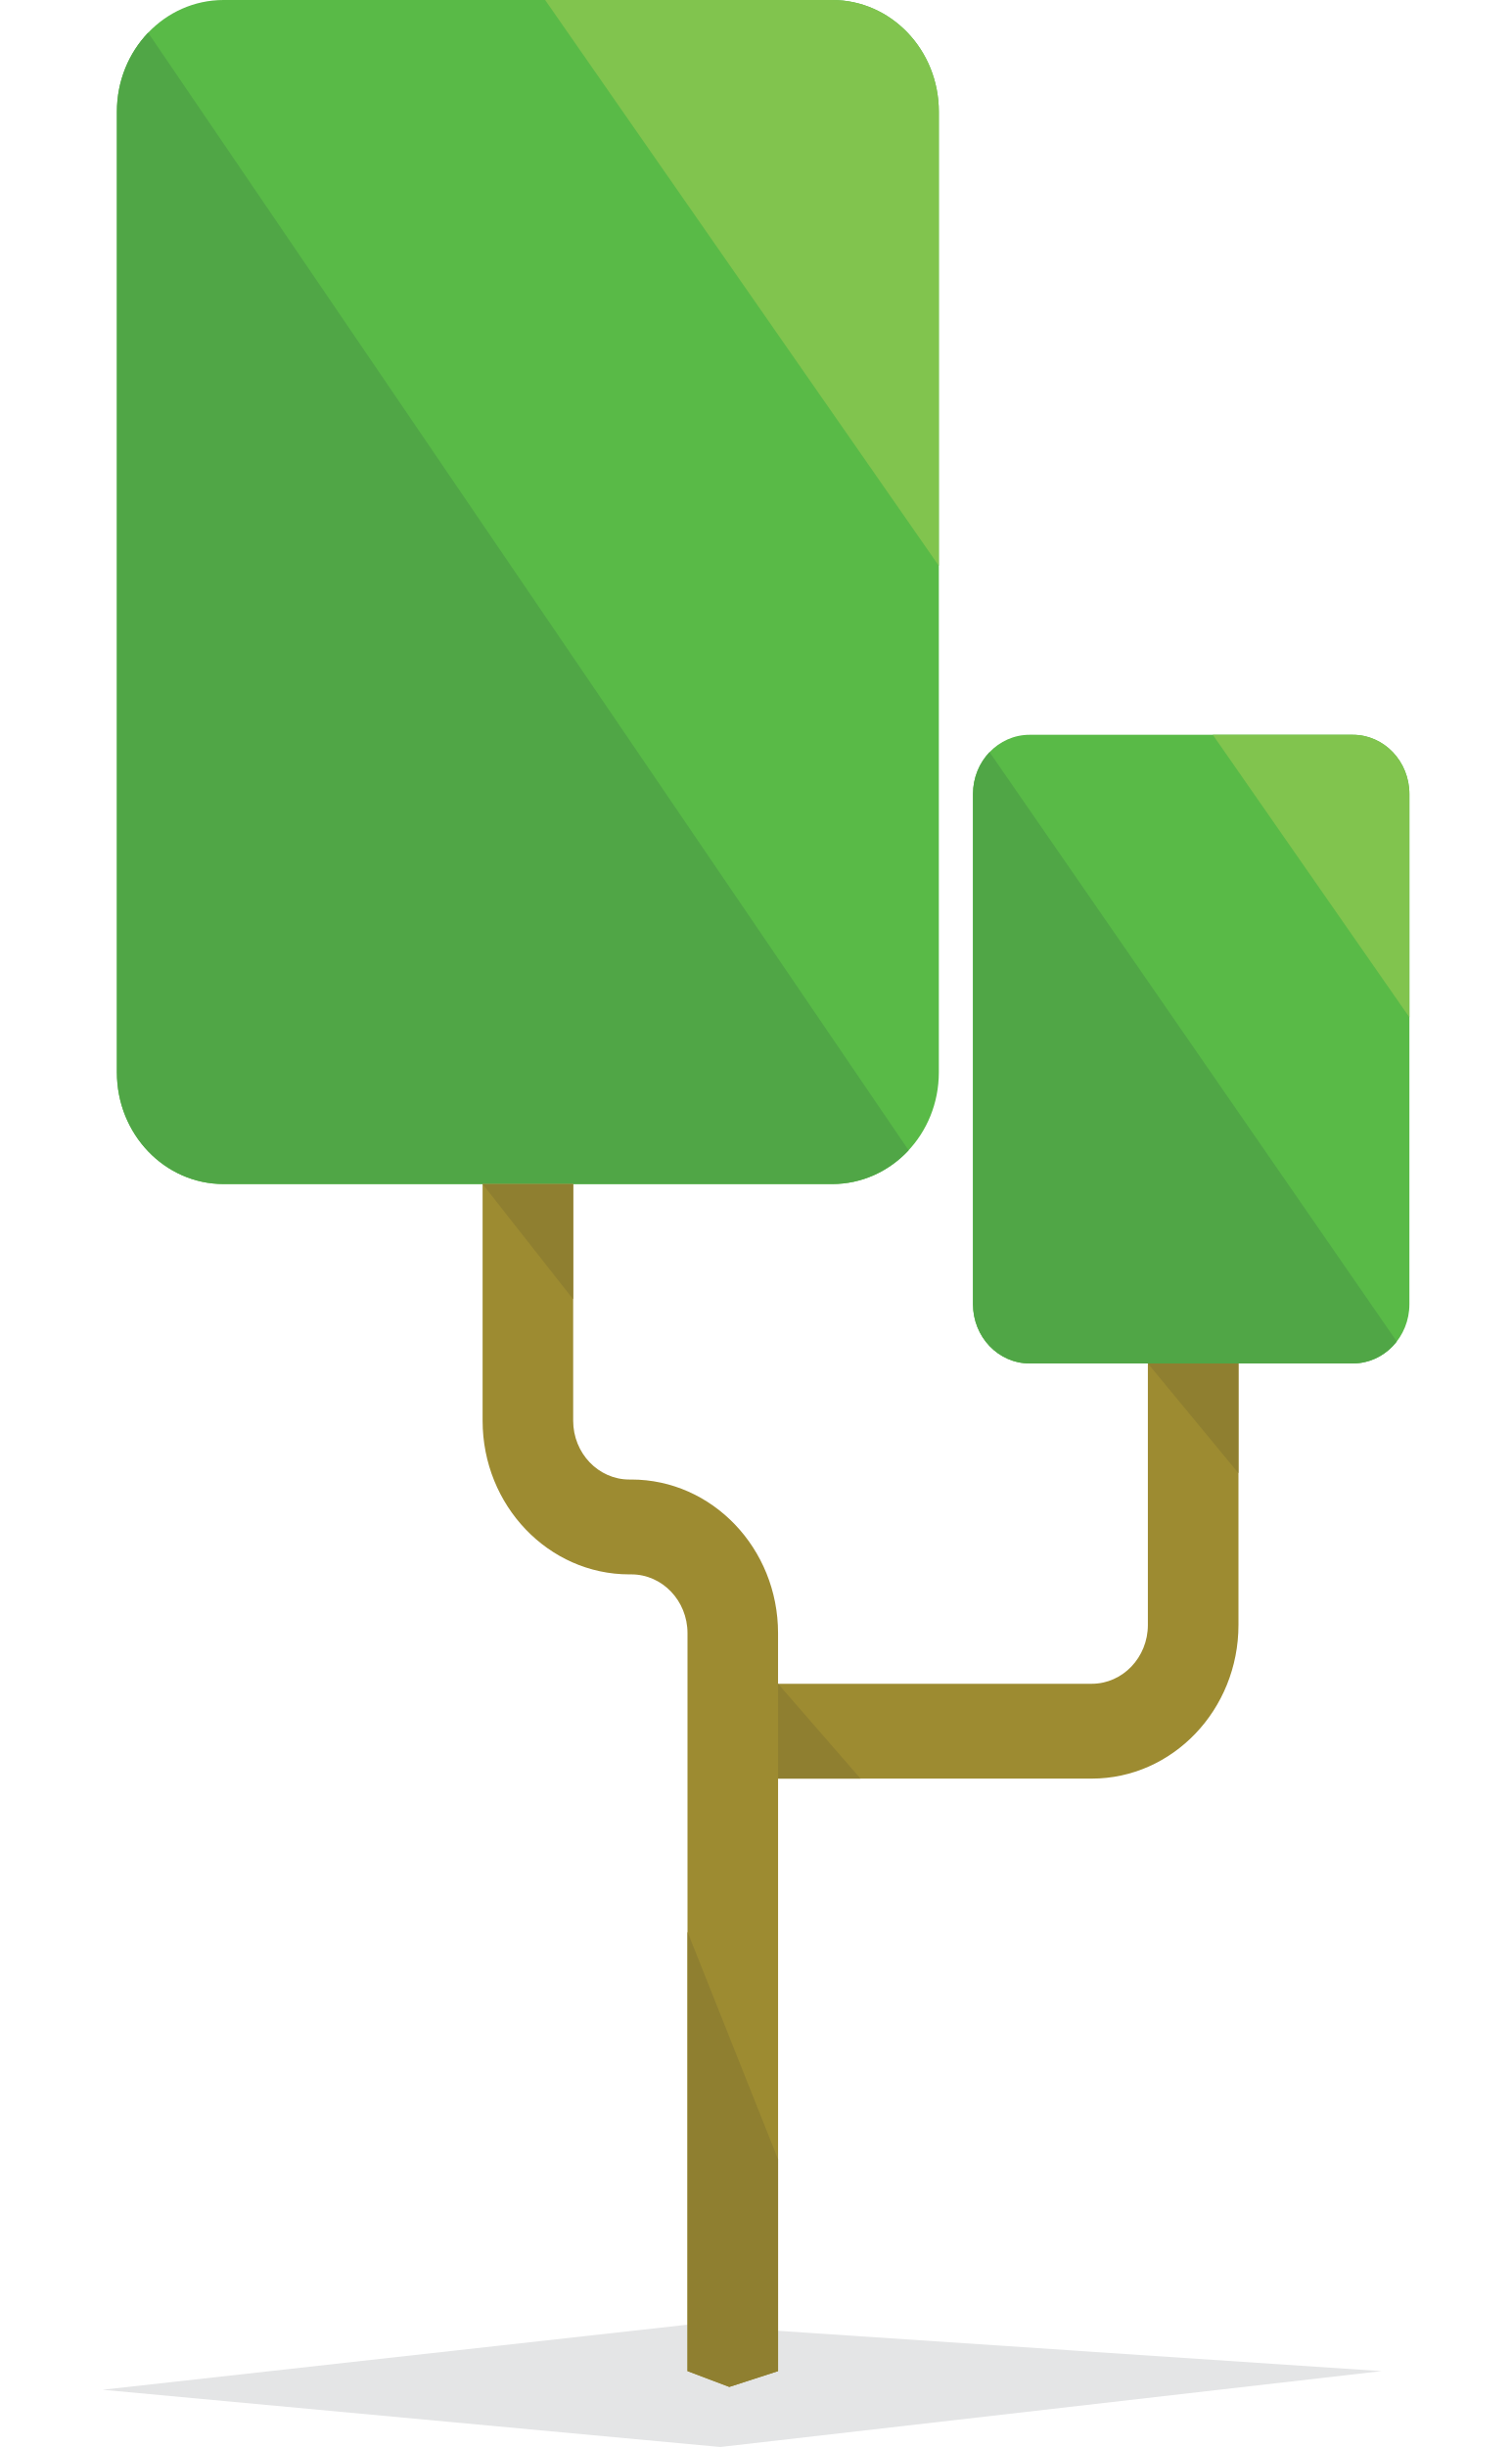
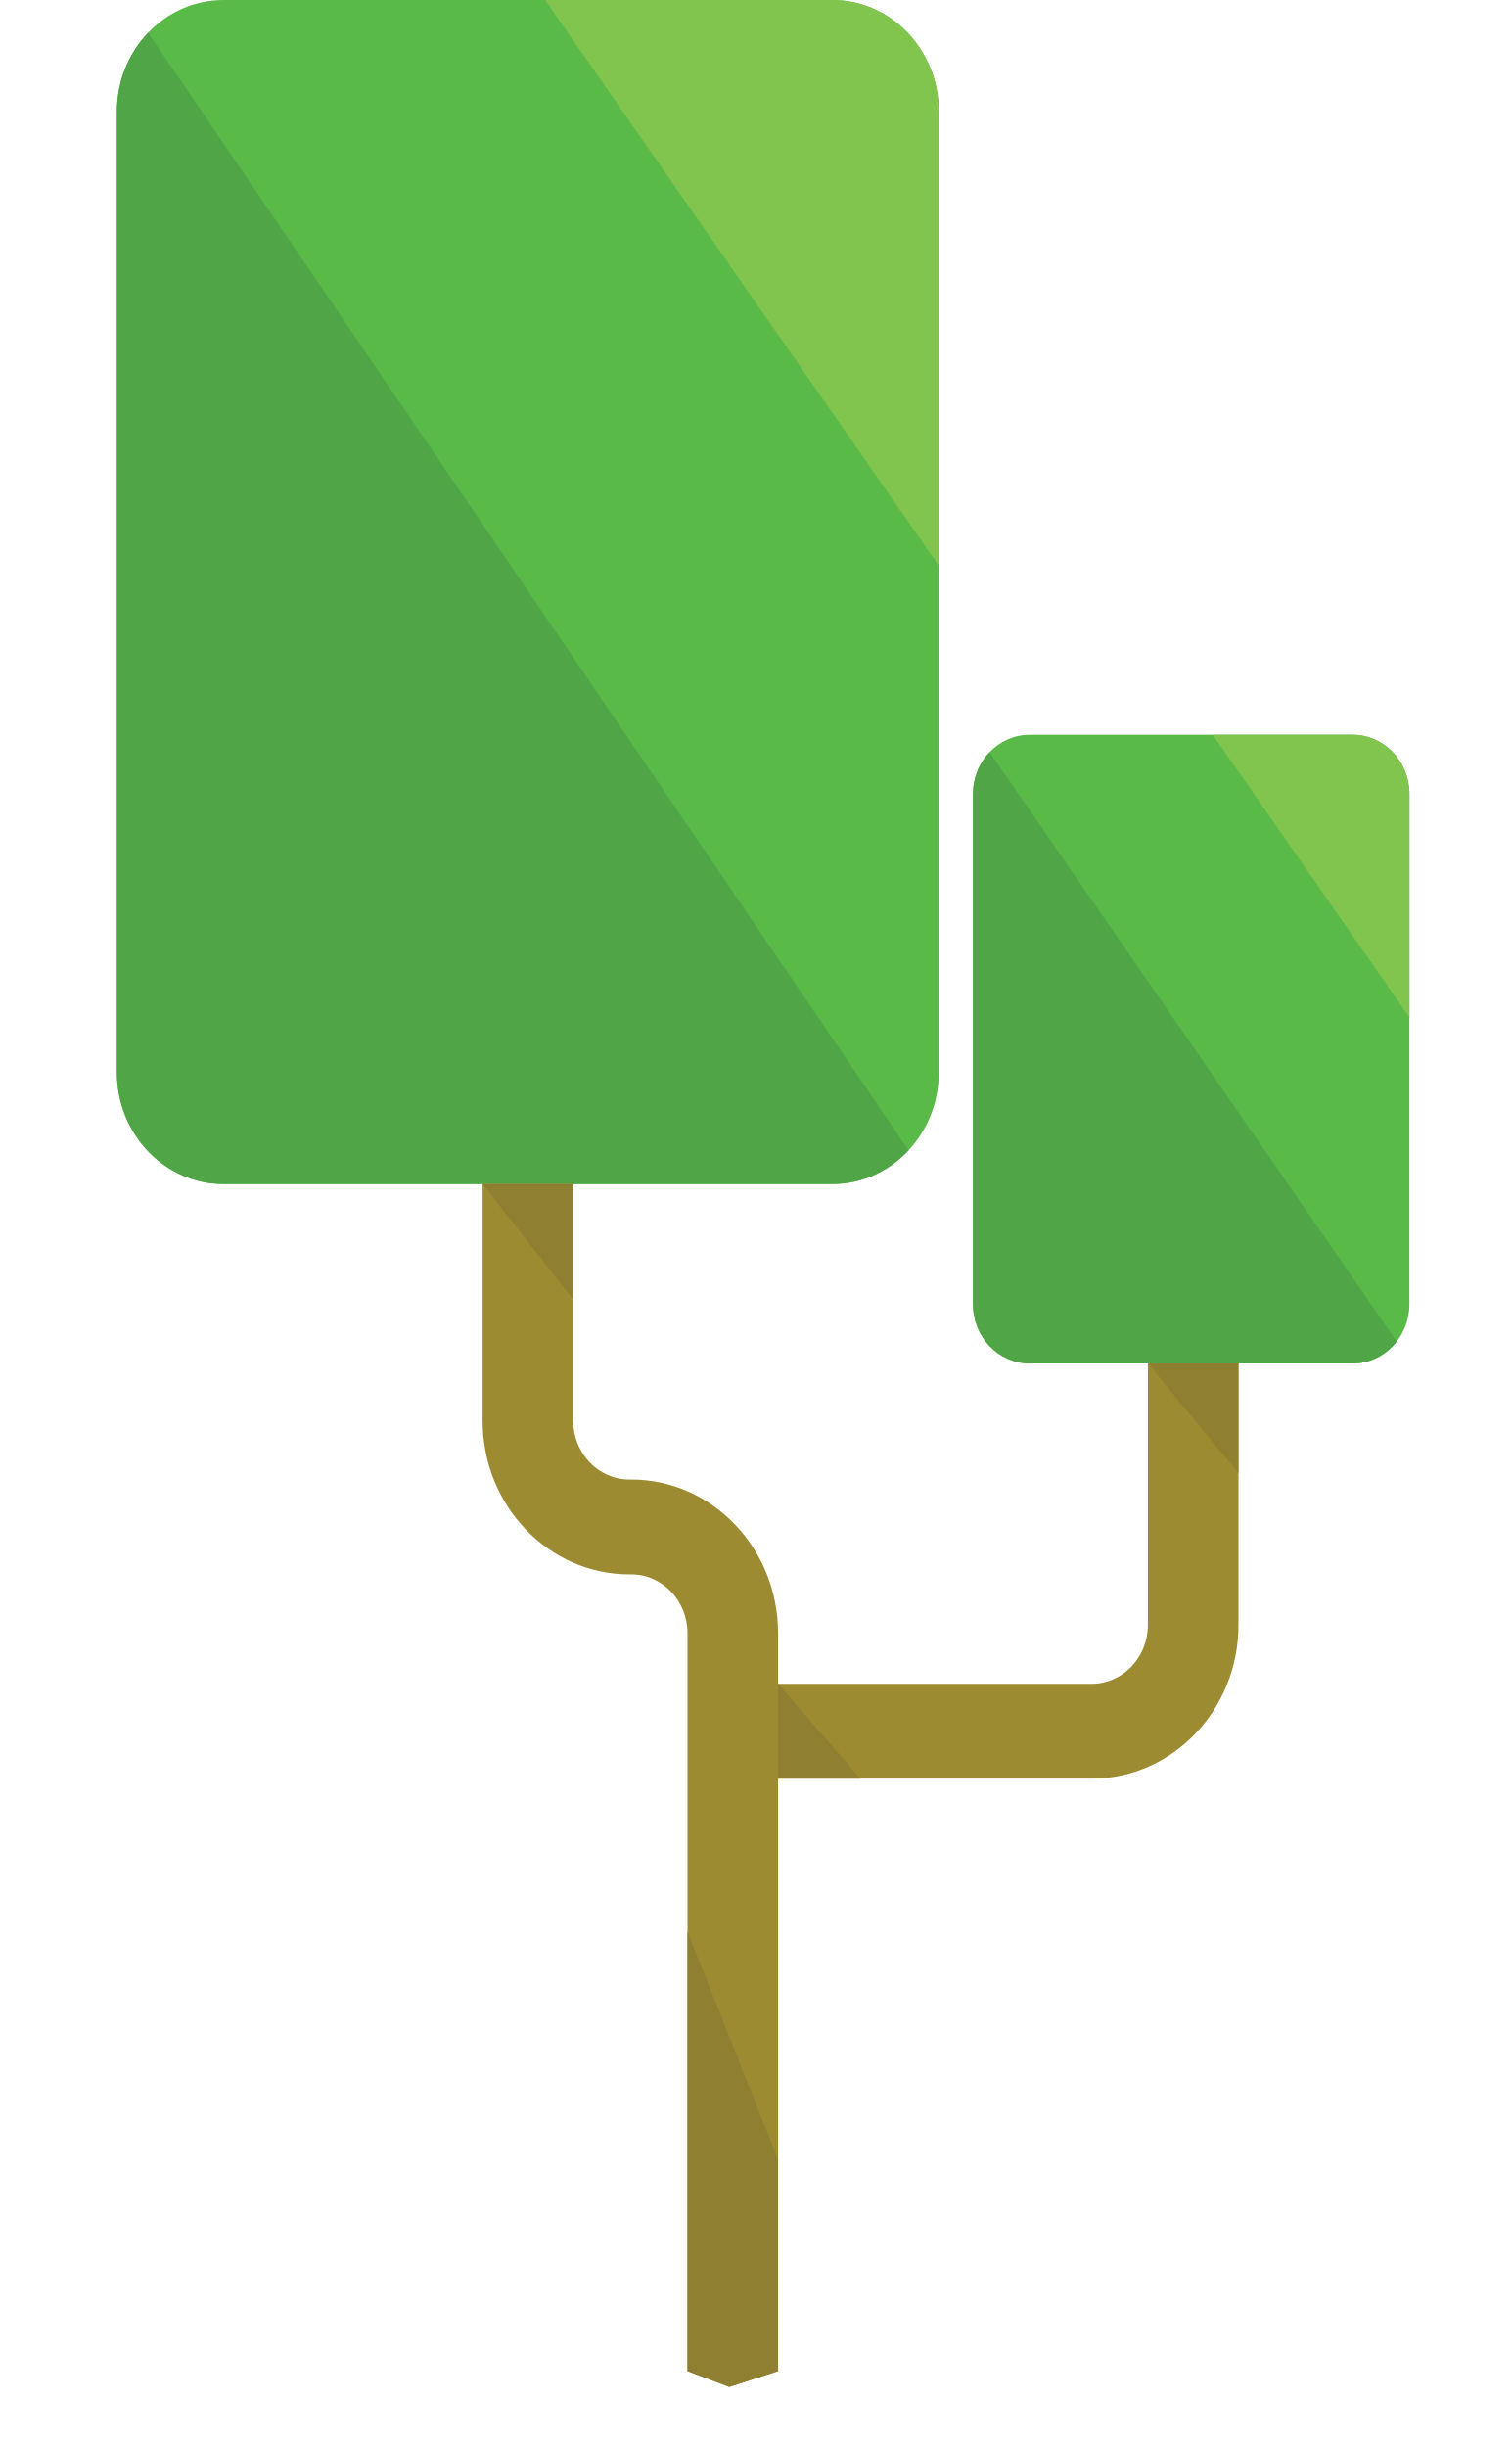
<svg xmlns="http://www.w3.org/2000/svg" version="1.1" id="Layer_1" x="0px" y="0px" width="73.73px" height="119.313px" viewBox="0 0 73.73 119.313" enable-background="new 0 0 73.73 119.313" xml:space="preserve">
-   <polygon fill="#E4E5E6" points="35.124,119.313 4.998,116.522 33.504,113.352 67.37,115.613 " />
  <path fill="#59BA47" d="M45.784,5.445v46.843c0,3.008-2.328,5.445-5.199,5.445H10.901c-2.873,0-5.201-2.437-5.201-5.445V5.445  C5.701,2.437,8.029,0,10.901,0h29.684C43.456,0,45.784,2.437,45.784,5.445z" />
  <path fill="#50A646" d="M40.585,57.732H10.901c-2.872,0-5.2-2.437-5.2-5.444V5.444c0-1.503,0.582-2.864,1.523-3.849L44.31,56.087  C43.365,57.102,42.045,57.732,40.585,57.732z" />
  <path fill="#59BA47" d="M68.732,38.717V63.59c0,1.596-1.235,2.891-2.761,2.891H50.21c-1.526,0-2.761-1.295-2.761-2.891V38.717  c0-1.595,1.235-2.89,2.761-2.89h15.761C67.496,35.827,68.732,37.121,68.732,38.717z" />
  <path fill="#50A646" d="M65.971,66.481H50.21c-1.525,0-2.761-1.294-2.761-2.891V38.717c0-0.798,0.309-1.521,0.809-2.044  L68.116,65.41C67.61,66.063,66.837,66.481,65.971,66.481z" />
  <path fill="#9D8B31" d="M60.396,66.481v12.752c0,4.13-3.21,7.49-7.154,7.49H37.944v28.889l-2.378,0.771l-2.039-0.771V79.631  c0-1.58-1.228-2.866-2.737-2.866h-0.1c-3.945,0-7.155-3.361-7.155-7.491V57.732h4.417v11.542c0,1.58,1.228,2.866,2.737,2.866h0.1  c3.945,0,7.154,3.361,7.154,7.491v2.468h15.298c1.509,0,2.737-1.286,2.737-2.866V66.481H60.396z" />
  <path fill="#81C44E" d="M45.784,5.445v22.143L26.584,0h14.001C43.456,0,45.784,2.437,45.784,5.445z" />
  <path fill="#81C44E" d="M68.732,38.717v10.887l-9.588-13.777h6.828C67.496,35.827,68.732,37.121,68.732,38.717z" />
  <polygon fill="#8F7F30" points="55.979,66.481 60.396,71.832 60.396,66.481 " />
  <polygon fill="#8F7F30" points="23.534,57.732 27.952,63.353 27.952,57.732 " />
  <path fill="#9D8B31" d="M28.793,119.313l0.009-0.015L28.793,119.313z" />
  <polygon fill="#8F7F30" points="37.944,105.286 37.944,115.613 35.566,116.384 33.526,115.613 33.526,94.189 " />
  <polygon fill="#8F7F30" points="37.944,86.724 37.944,82.099 41.965,86.724 " />
</svg>
